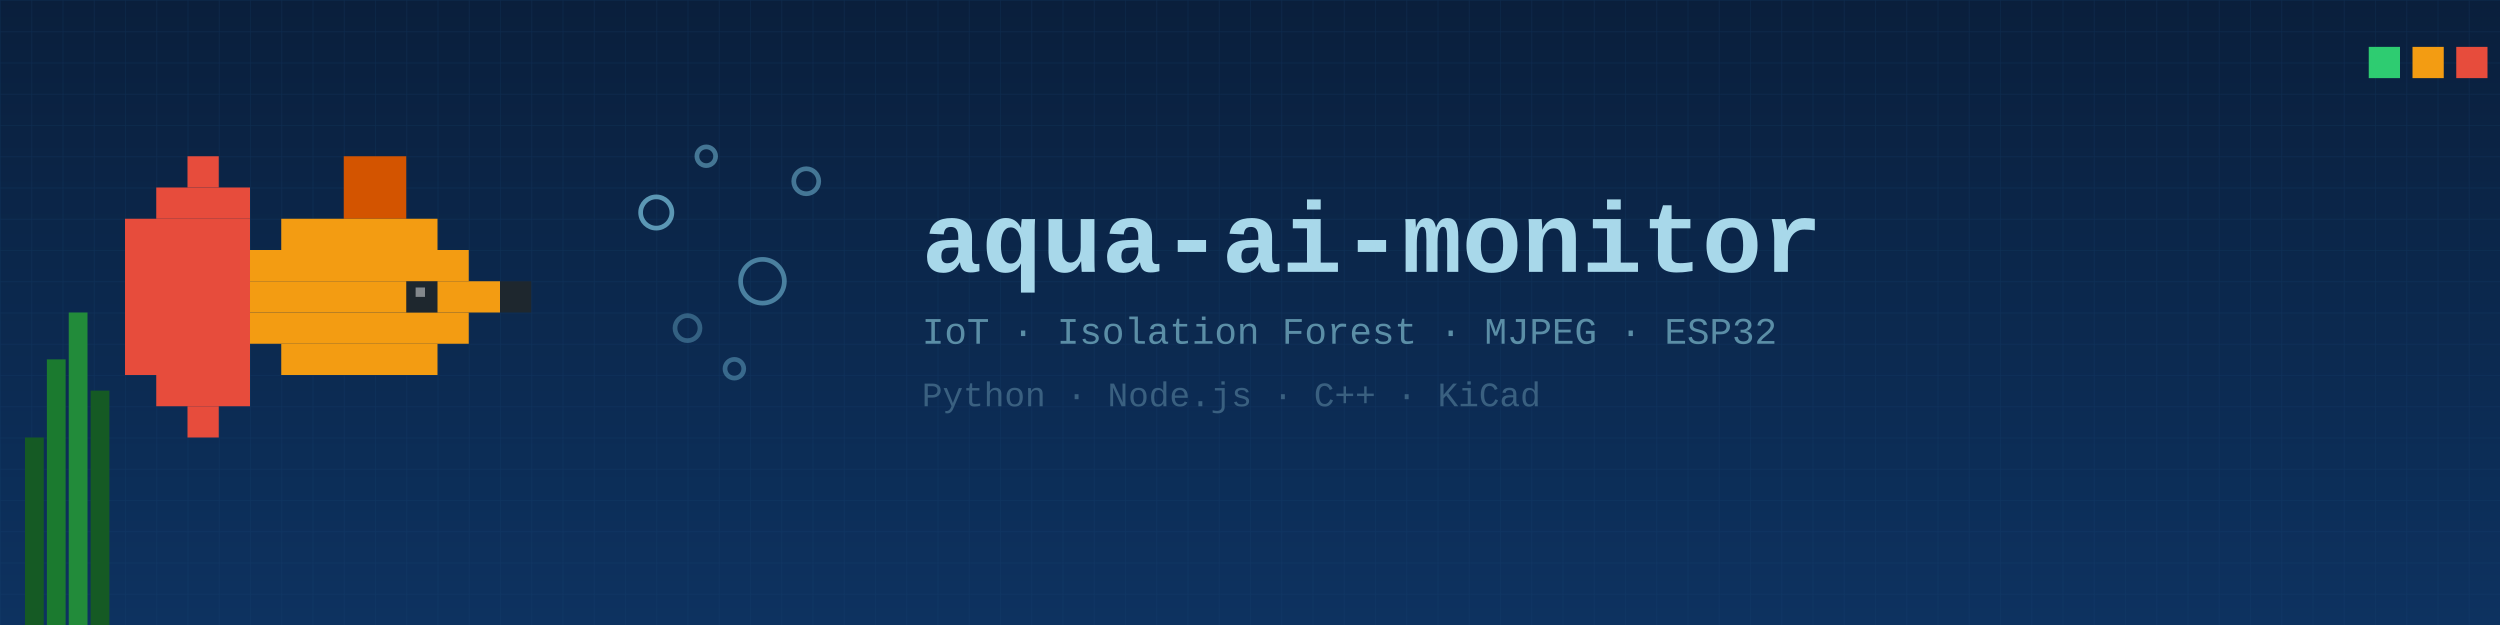
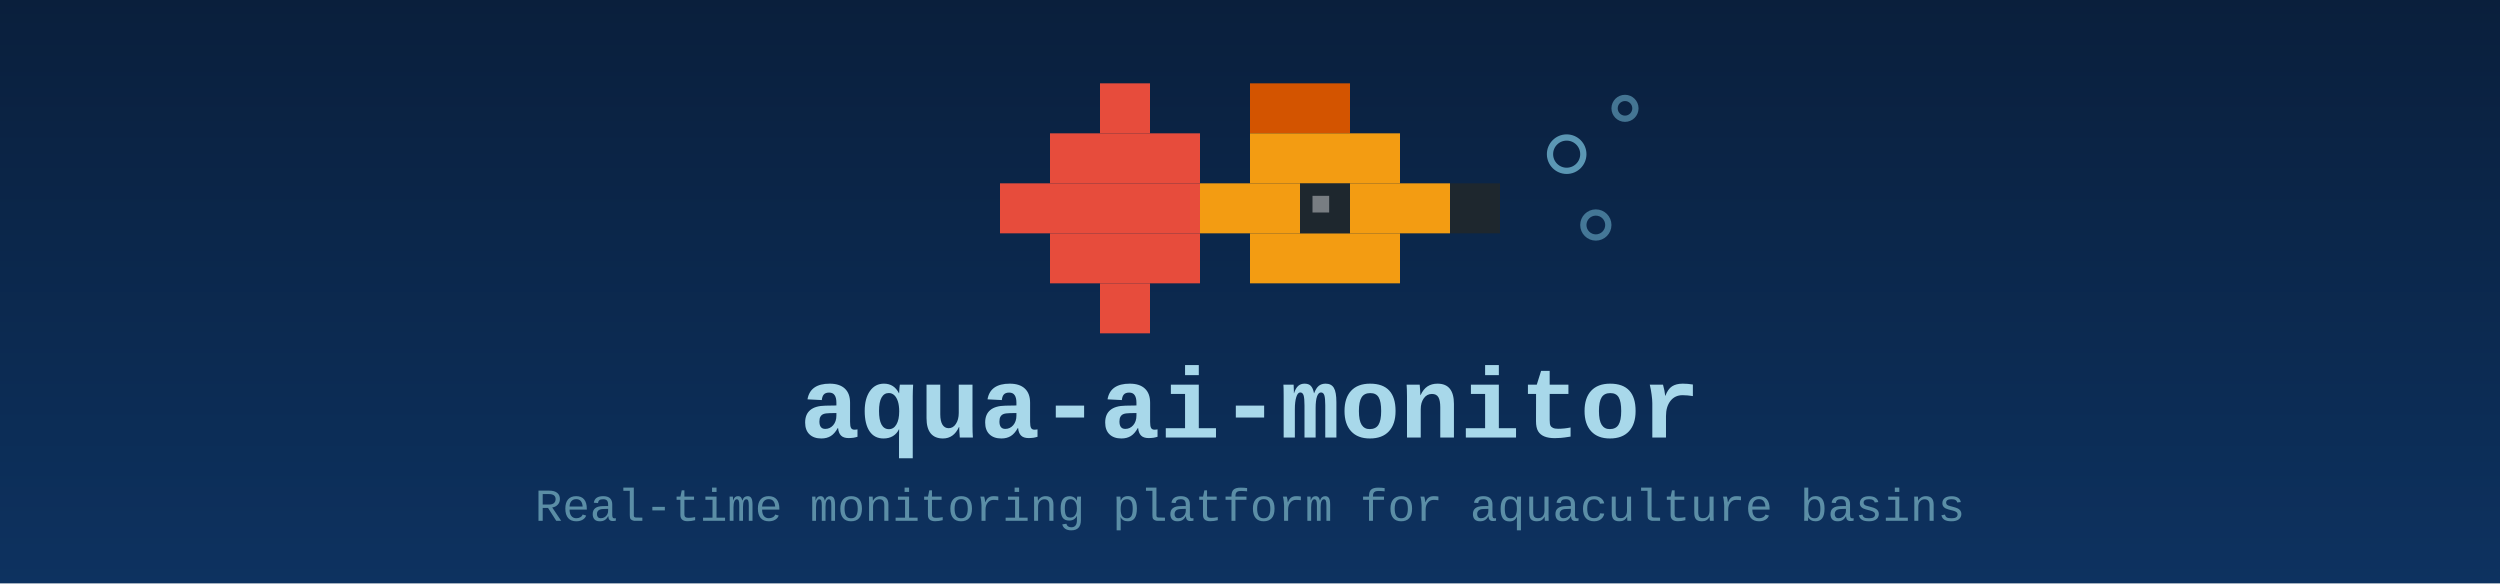
- <svg xmlns="http://www.w3.org/2000/svg" viewBox="0 0 800 200" width="800" height="200">
+ <svg xmlns="http://www.w3.org/2000/svg" viewBox="0 0 600 140" width="600" height="140">
  <defs>
    <linearGradient id="bg" x1="0" y1="0" x2="0" y2="1">
      <stop offset="0%" stop-color="#0a1f3c" />
      <stop offset="100%" stop-color="#0d3260" />
    </linearGradient>
-     <pattern id="grid" width="10" height="10" patternUnits="userSpaceOnUse">
-       <path d="M10 0H0V10" fill="none" stroke="#1a4a7a" stroke-width="0.4" />
-     </pattern>
  </defs>
-   <rect width="800" height="200" fill="url(#bg)" />
-   <rect width="800" height="200" fill="url(#grid)" opacity="0.25" />
-   <rect x="8" y="140" width="6" height="60" fill="#155a24" />
-   <rect x="15" y="115" width="6" height="85" fill="#1b7a2f" />
-   <rect x="22" y="100" width="6" height="100" fill="#228b3a" />
-   <rect x="29" y="125" width="6" height="75" fill="#155a24" />
-   <rect x="110" y="50" width="20" height="20" fill="#d35400" />
-   <rect x="60" y="50" width="10" height="10" fill="#e74c3c" />
-   <rect x="50" y="60" width="30" height="10" fill="#e74c3c" />
-   <rect x="40" y="70" width="40" height="50" fill="#e74c3c" />
-   <rect x="50" y="120" width="30" height="10" fill="#e74c3c" />
-   <rect x="60" y="130" width="10" height="10" fill="#e74c3c" />
-   <rect x="90" y="70" width="50" height="10" fill="#f39c12" />
-   <rect x="80" y="80" width="70" height="10" fill="#f39c12" />
-   <rect x="80" y="90" width="80" height="10" fill="#f39c12" />
-   <rect x="80" y="100" width="70" height="10" fill="#f39c12" />
-   <rect x="90" y="110" width="50" height="10" fill="#f39c12" />
-   <rect x="130" y="90" width="10" height="10" fill="#1e272e" />
-   <rect x="133" y="92" width="3" height="3" fill="#ffffff" opacity="0.45" />
-   <rect x="160" y="90" width="10" height="10" fill="#1e272e" />
-   <circle cx="210" cy="68" r="5" fill="none" stroke="#7ec8e3" stroke-width="1.5" opacity="0.7" />
-   <circle cx="226" cy="50" r="3" fill="none" stroke="#7ec8e3" stroke-width="1.5" opacity="0.5" />
-   <circle cx="244" cy="90" r="7" fill="none" stroke="#7ec8e3" stroke-width="1.5" opacity="0.55" />
-   <circle cx="258" cy="58" r="4" fill="none" stroke="#7ec8e3" stroke-width="1.5" opacity="0.5" />
-   <circle cx="235" cy="118" r="3" fill="none" stroke="#7ec8e3" stroke-width="1.5" opacity="0.4" />
-   <circle cx="220" cy="105" r="4" fill="none" stroke="#7ec8e3" stroke-width="1.5" opacity="0.35" />
-   <text x="295" y="87" font-family="'Courier New',Courier,monospace" font-size="32" font-weight="bold" fill="#a8d8ea">aqua-ai-monitor</text>
-   <text x="295" y="110" font-family="'Courier New',Courier,monospace" font-size="12" fill="#5b8ea6">IoT · Isolation Forest · MJPEG · ESP32</text>
-   <text x="295" y="130" font-family="'Courier New',Courier,monospace" font-size="11" fill="#3a6080">Python · Node.js · C++ · KiCad</text>
-   <rect x="758" y="15" width="10" height="10" fill="#2ecc71" />
-   <rect x="772" y="15" width="10" height="10" fill="#f39c12" />
-   <rect x="786" y="15" width="10" height="10" fill="#e74c3c" />
+   <rect width="600" height="140" fill="url(#bg)" />
+   <rect x="300" y="20" width="24" height="12" fill="#d35400" />
+   <rect x="264" y="20" width="12" height="12" fill="#e74c3c" />
+   <rect x="252" y="32" width="36" height="12" fill="#e74c3c" />
+   <rect x="240" y="44" width="48" height="12" fill="#e74c3c" />
+   <rect x="252" y="56" width="36" height="12" fill="#e74c3c" />
+   <rect x="264" y="68" width="12" height="12" fill="#e74c3c" />
+   <rect x="300" y="32" width="36" height="12" fill="#f39c12" />
+   <rect x="288" y="44" width="60" height="12" fill="#f39c12" />
+   <rect x="300" y="56" width="36" height="12" fill="#f39c12" />
+   <rect x="312" y="44" width="12" height="12" fill="#1e272e" />
+   <rect x="315" y="47" width="4" height="4" fill="#ffffff" opacity="0.4" />
+   <rect x="348" y="44" width="12" height="12" fill="#1e272e" />
+   <circle cx="376" cy="37" r="4" fill="none" stroke="#7ec8e3" stroke-width="1.5" opacity="0.7" />
+   <circle cx="390" cy="26" r="2.5" fill="none" stroke="#7ec8e3" stroke-width="1.5" opacity="0.5" />
+   <circle cx="383" cy="54" r="3" fill="none" stroke="#7ec8e3" stroke-width="1.5" opacity="0.5" />
+   <text x="300" y="105" text-anchor="middle" font-family="'Courier New',Courier,monospace" font-size="24" font-weight="bold" fill="#a8d8ea">aqua-ai-monitor</text>
+   <text x="300" y="125" text-anchor="middle" font-family="'Courier New',Courier,monospace" font-size="11" fill="#5b8ea6">Real-time monitoring platform for aquaculture basins</text>
</svg>
